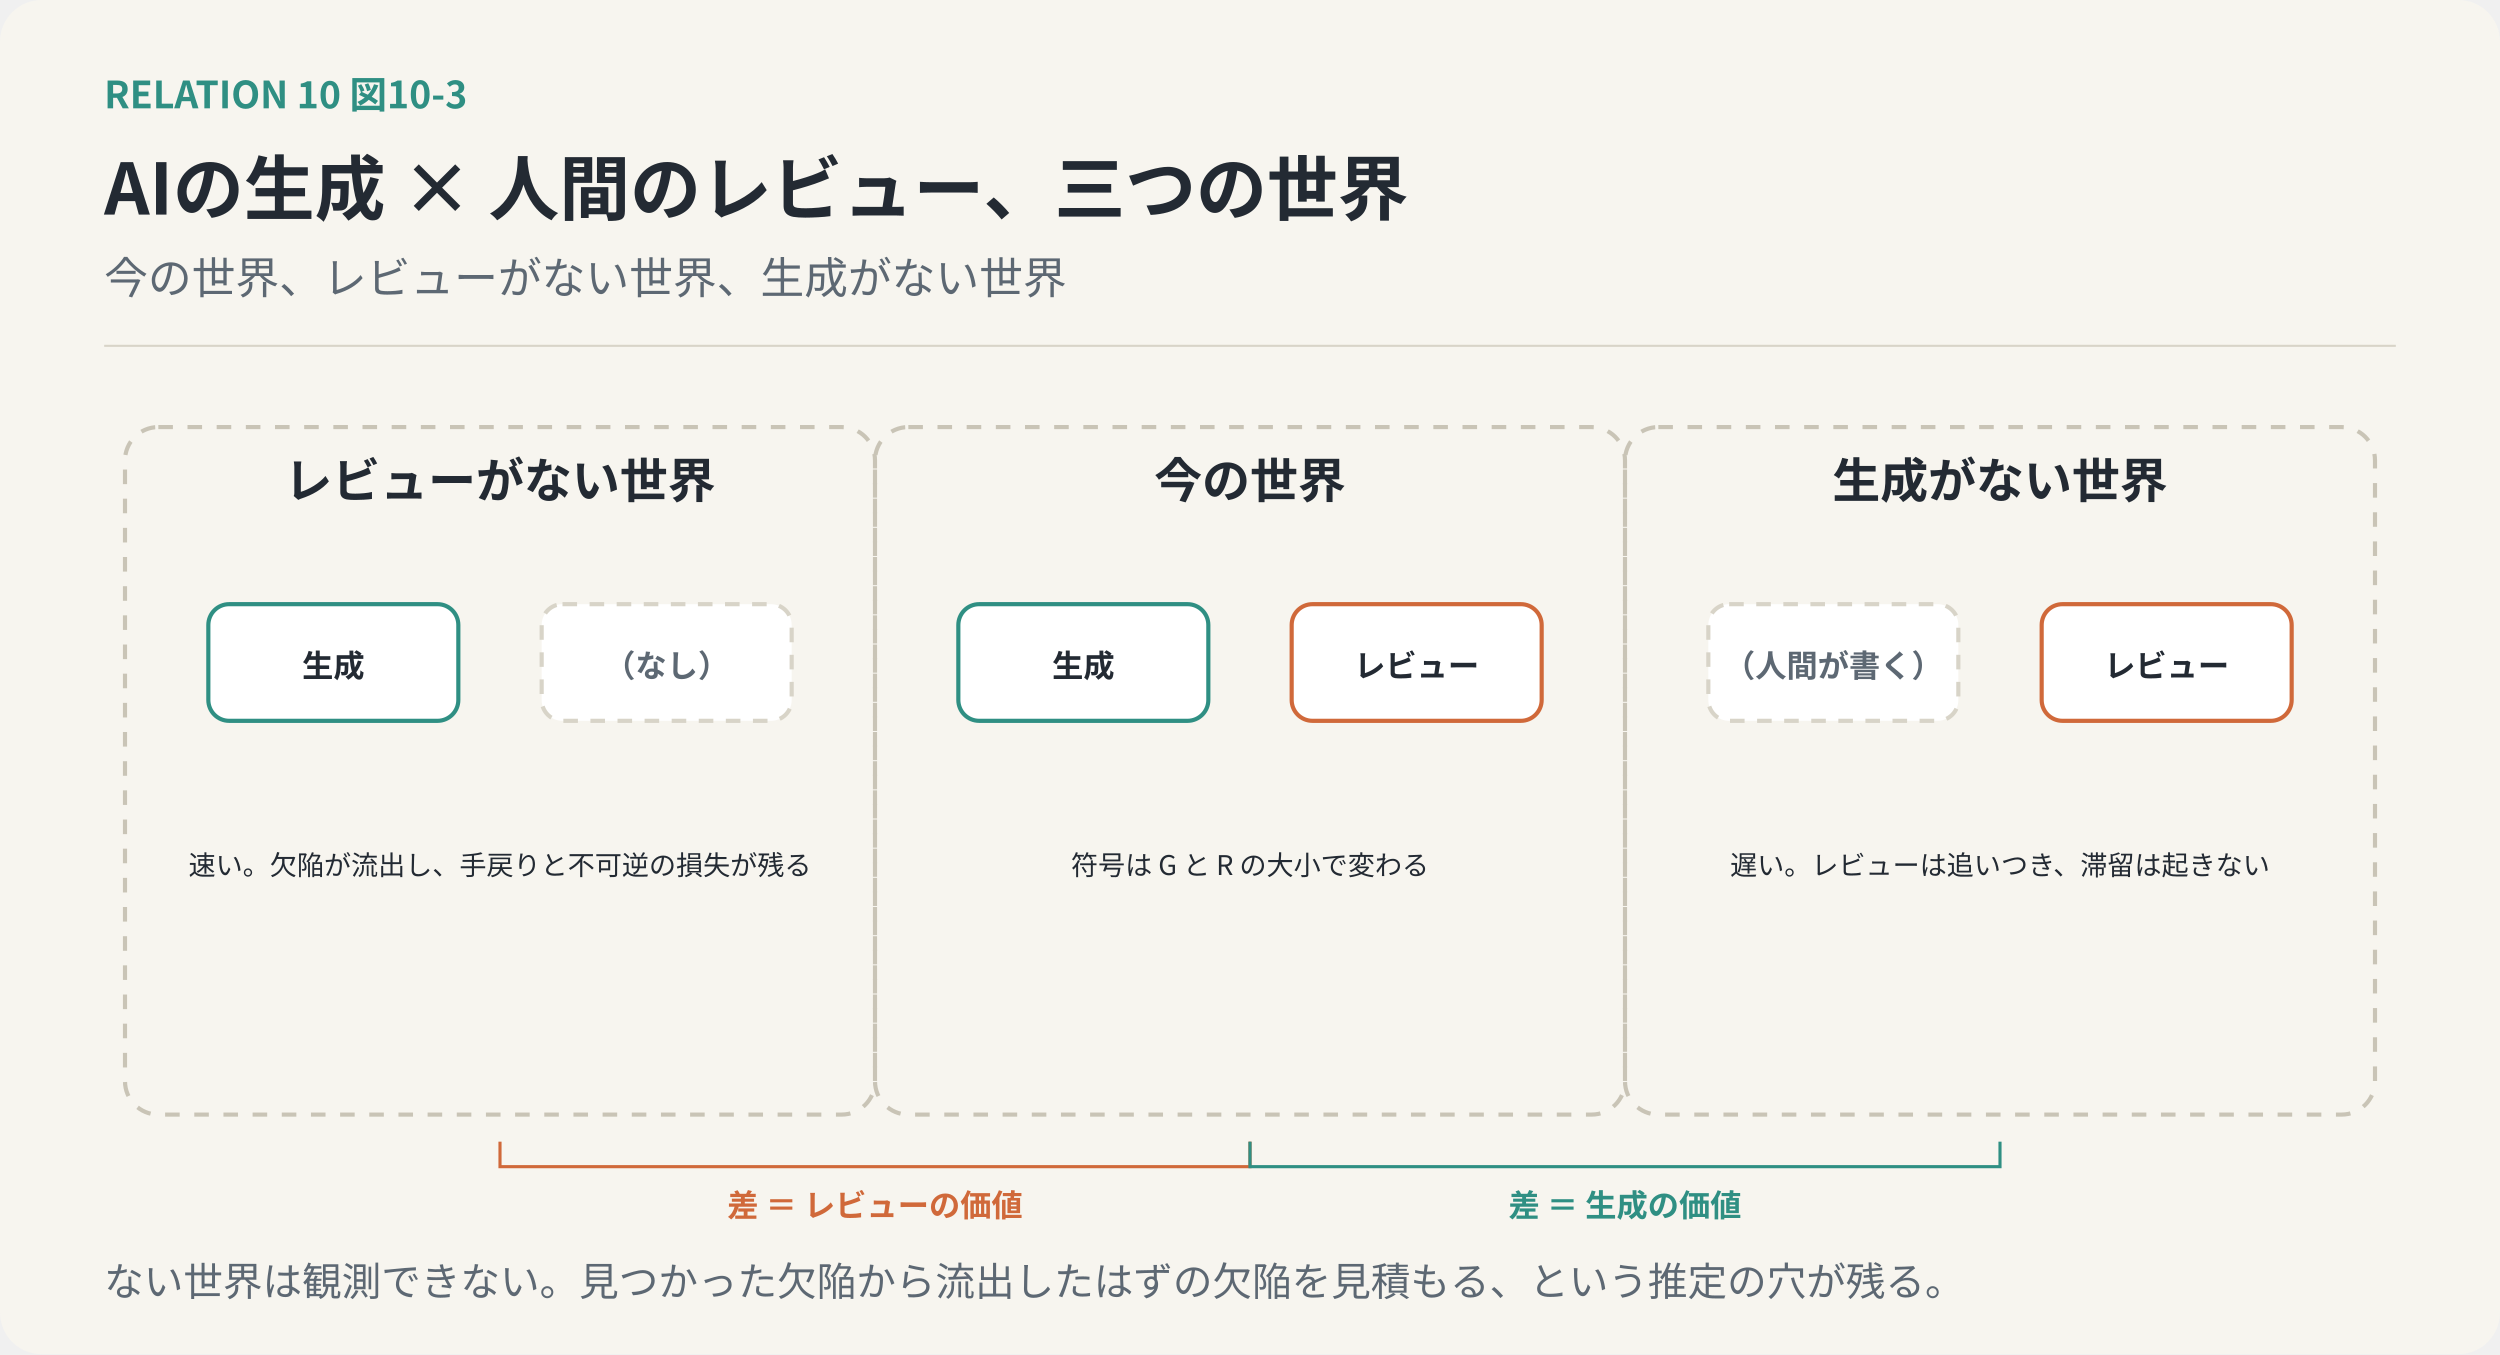
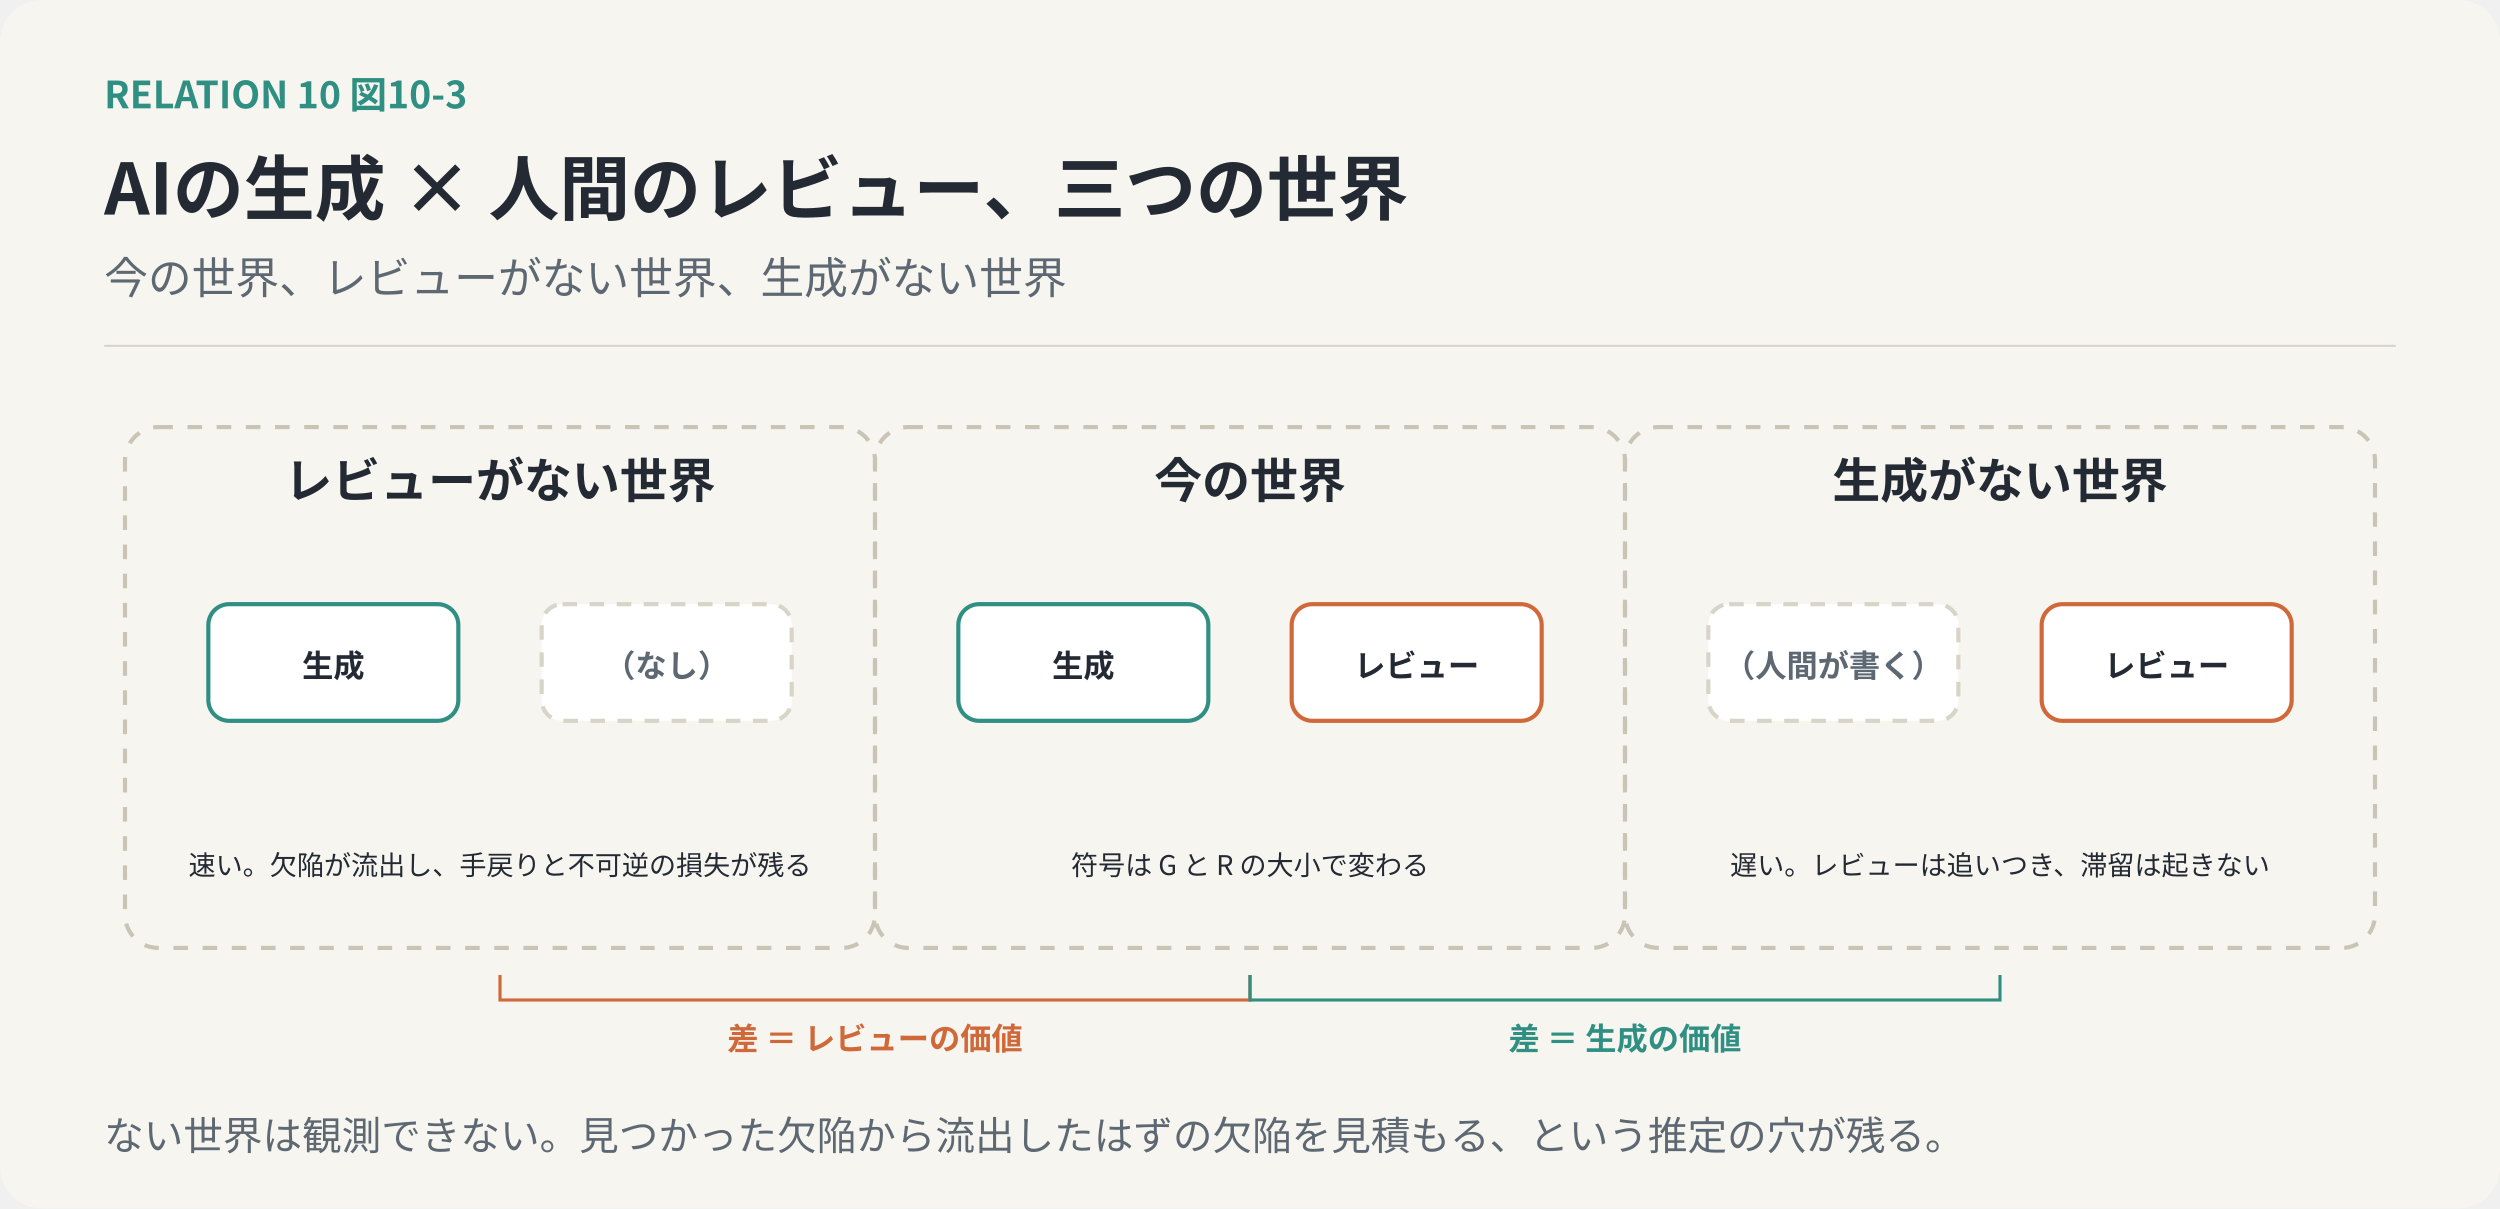
- <svg xmlns="http://www.w3.org/2000/svg" width="1200" height="650" viewBox="0 0 1200 650" role="img" aria-labelledby="title desc">
+ <svg xmlns="http://www.w3.org/2000/svg" width="1200" height="580" viewBox="0 0 1200 580" role="img" aria-labelledby="title desc">
  <defs>
    <marker id="arrow" markerWidth="10" markerHeight="10" refX="8" refY="5" orient="auto-start-reverse">
      <path d="M1,1 L9,5 L1,9" fill="none" stroke="#5d6873" stroke-width="1.4" />
    </marker>
  </defs>
-   <rect width="1200" height="650" rx="20" fill="#f7f5ef" />
+   <rect width="1200" height="580" rx="20" fill="#f7f5ef" />
  <g font-family="system-ui, -apple-system, &quot;Hiragino Kaku Gothic ProN&quot;, &quot;Noto Sans CJK JP&quot;, Meiryo, sans-serif">
    <text x="50.0" y="52.0" fill="#2f8f83" font-size="18" text-anchor="start" font-weight="700">RELATION     10     図10-3</text>
    <text x="50.0" y="103.0" fill="#232a33" font-size="34" text-anchor="start" font-weight="700">AIの生成 × 人間のレビュー、三つの世界</text>
    <text x="50.0" y="141.0" fill="#5d6873" font-size="21" text-anchor="start" font-weight="400">今の世界、レビューがない世界、生成がない世界</text>
    <line x1="50.0" y1="166.0" x2="1150.0" y2="166.0" stroke="#d8d4c8" stroke-width="1" />
-     <rect x="60" y="205" width="360" height="330" rx="16" fill="none" stroke="#c9c4b6" stroke-width="2" stroke-dasharray="7 7" />
+     <rect x="60" y="205" width="360" height="250" rx="16" fill="none" stroke="#c9c4b6" stroke-width="2" stroke-dasharray="7 7" />
    <text x="240.0" y="239.0" fill="#232a33" font-size="23" text-anchor="middle" font-weight="700">レビューがない世界</text>
    <rect x="100" y="290" width="120" height="56" rx="10" fill="#ffffff" stroke="#2f8f83" stroke-width="2" />
    <text x="160.0" y="325.0" fill="#232a33" font-size="15" text-anchor="middle" font-weight="700">生成</text>
    <rect x="260" y="290" width="120" height="56" rx="10" fill="#ffffff" stroke="#d8d4c8" stroke-width="2" stroke-dasharray="7 6" />
    <text x="320.0" y="325.0" fill="#5d6873" font-size="15" text-anchor="middle" font-weight="700">（なし）</text>
    <text x="240.0" y="420.0" fill="#232a33" font-size="13" text-anchor="middle" font-weight="400">速い。欠陥が流出し、手戻りと不可逆の損失が残る</text>
-     <rect x="420" y="205" width="360" height="330" rx="16" fill="none" stroke="#c9c4b6" stroke-width="2" stroke-dasharray="7 7" />
+     <rect x="420" y="205" width="360" height="250" rx="16" fill="none" stroke="#c9c4b6" stroke-width="2" stroke-dasharray="7 7" />
    <text x="600.0" y="239.0" fill="#232a33" font-size="23" text-anchor="middle" font-weight="700">今の世界</text>
    <rect x="460" y="290" width="120" height="56" rx="10" fill="#ffffff" stroke="#2f8f83" stroke-width="2" />
    <text x="520.0" y="325.0" fill="#232a33" font-size="15" text-anchor="middle" font-weight="700">生成</text>
    <rect x="620" y="290" width="120" height="56" rx="10" fill="#ffffff" stroke="#d0693a" stroke-width="2" />
    <text x="680.0" y="325.0" fill="#232a33" font-size="15" text-anchor="middle" font-weight="700">レビュー</text>
    <text x="600.0" y="420.0" fill="#232a33" font-size="13" text-anchor="middle" font-weight="400">符号は G と R の大小で変わる</text>
-     <rect x="780" y="205" width="360" height="330" rx="16" fill="none" stroke="#c9c4b6" stroke-width="2" stroke-dasharray="7 7" />
+     <rect x="780" y="205" width="360" height="250" rx="16" fill="none" stroke="#c9c4b6" stroke-width="2" stroke-dasharray="7 7" />
    <text x="960.0" y="239.0" fill="#232a33" font-size="23" text-anchor="middle" font-weight="700">生成がない世界</text>
    <rect x="820" y="290" width="120" height="56" rx="10" fill="#ffffff" stroke="#d8d4c8" stroke-width="2" stroke-dasharray="7 6" />
    <text x="880.0" y="325.0" fill="#5d6873" font-size="15" text-anchor="middle" font-weight="700">（人間が書く）</text>
    <rect x="980" y="290" width="120" height="56" rx="10" fill="#ffffff" stroke="#d0693a" stroke-width="2" />
    <text x="1040.0" y="325.0" fill="#232a33" font-size="15" text-anchor="middle" font-weight="700">レビュー</text>
    <text x="960.0" y="420.0" fill="#232a33" font-size="13" text-anchor="middle" font-weight="400">遅い。レビューは追いつき、滞留は起きない</text>
-     <path d="M 240 548 L 240 560 L 600 560 L 600 548" fill="none" stroke="#d0693a" stroke-width="1.5" />
-     <text x="420.0" y="584.0" fill="#d0693a" font-size="15" text-anchor="middle" font-weight="700">差 ＝ レビューの価値</text>
-     <path d="M 600 548 L 600 560 L 960 560 L 960 548" fill="none" stroke="#2f8f83" stroke-width="1.5" />
-     <text x="780.0" y="584.0" fill="#2f8f83" font-size="15" text-anchor="middle" font-weight="700">差 ＝ 生成の価値</text>
-     <text x="50.0" y="622.0" fill="#5d6873" font-size="19" text-anchor="start" font-weight="400">ない世界は観測できない。見つかった欠陥から流出したはずの欠陥を見積もる、という推定の穴が残る。</text>
+     <path d="M 240 468 L 240 480 L 600 480 L 600 468" fill="none" stroke="#d0693a" stroke-width="1.5" />
+     <text x="420.0" y="504.0" fill="#d0693a" font-size="15" text-anchor="middle" font-weight="700">差 ＝ レビューの価値</text>
+     <path d="M 600 468 L 600 480 L 960 480 L 960 468" fill="none" stroke="#2f8f83" stroke-width="1.5" />
+     <text x="780.0" y="504.0" fill="#2f8f83" font-size="15" text-anchor="middle" font-weight="700">差 ＝ 生成の価値</text>
+     <text x="50.0" y="552.0" fill="#5d6873" font-size="19" text-anchor="start" font-weight="400">ない世界は観測できない。見つかった欠陥から流出したはずの欠陥を見積もる、という推定の穴が残る。</text>
  </g>
</svg>
